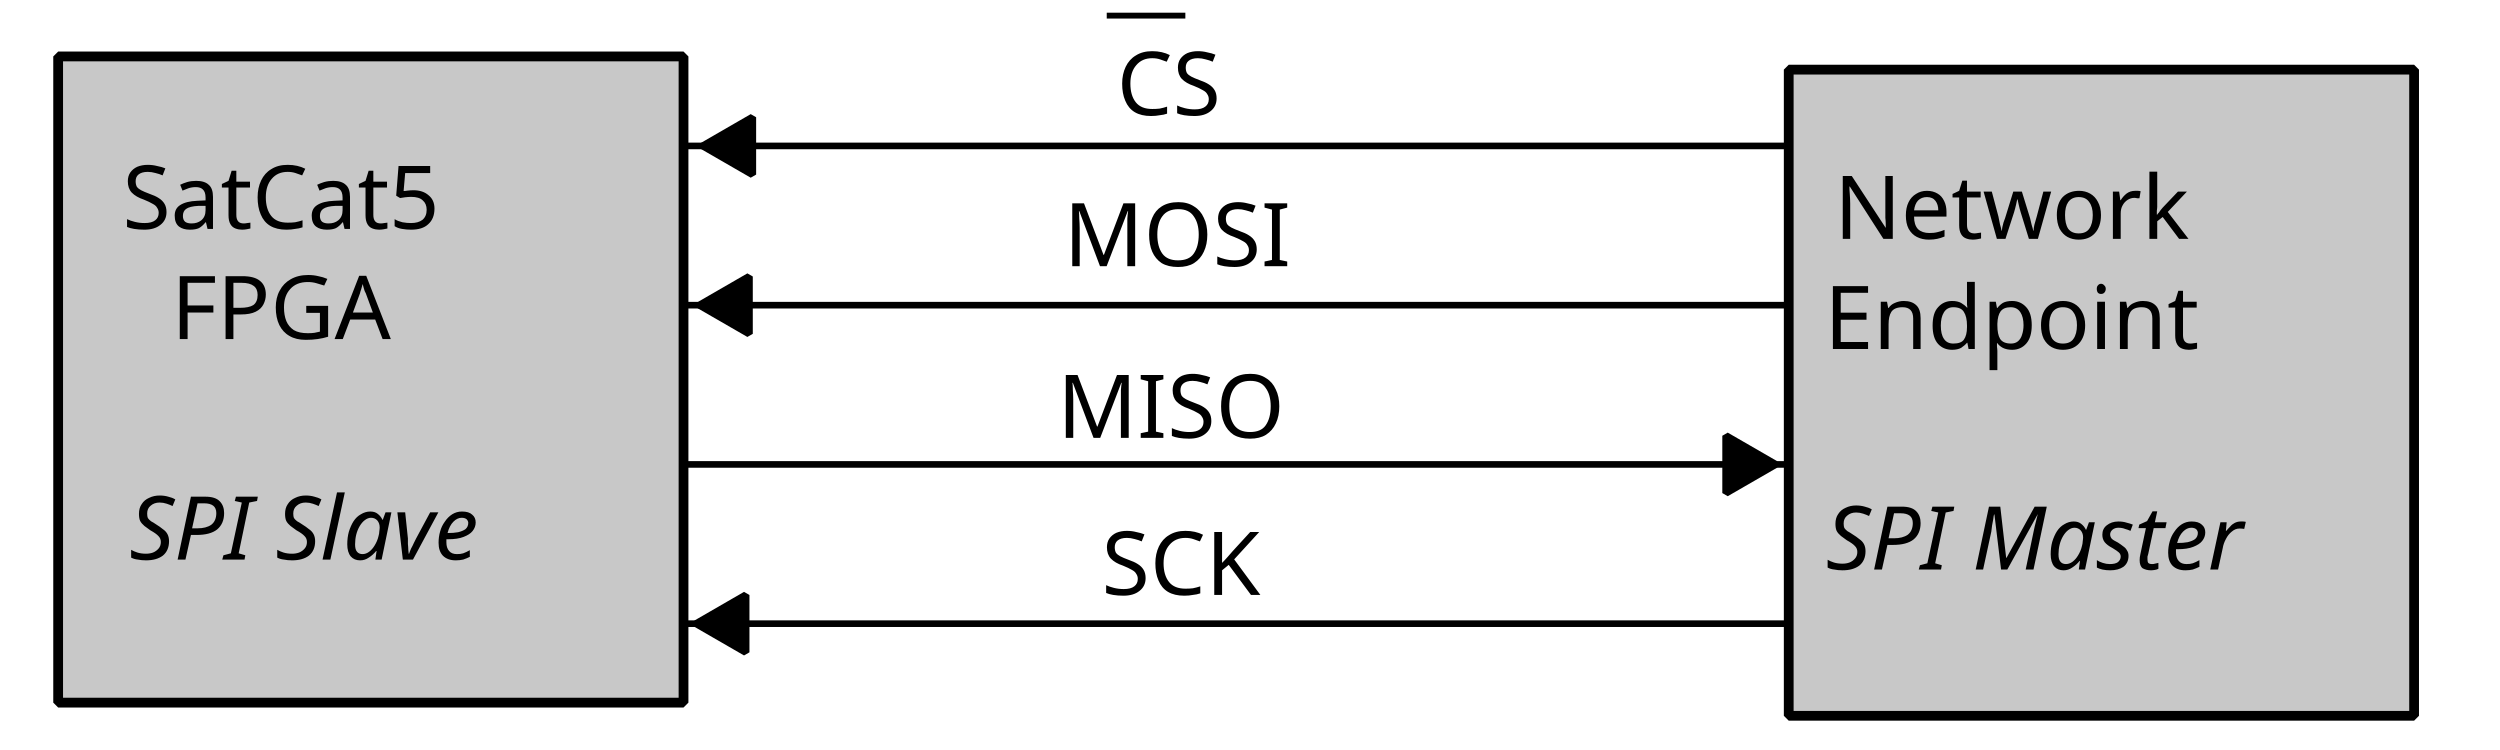
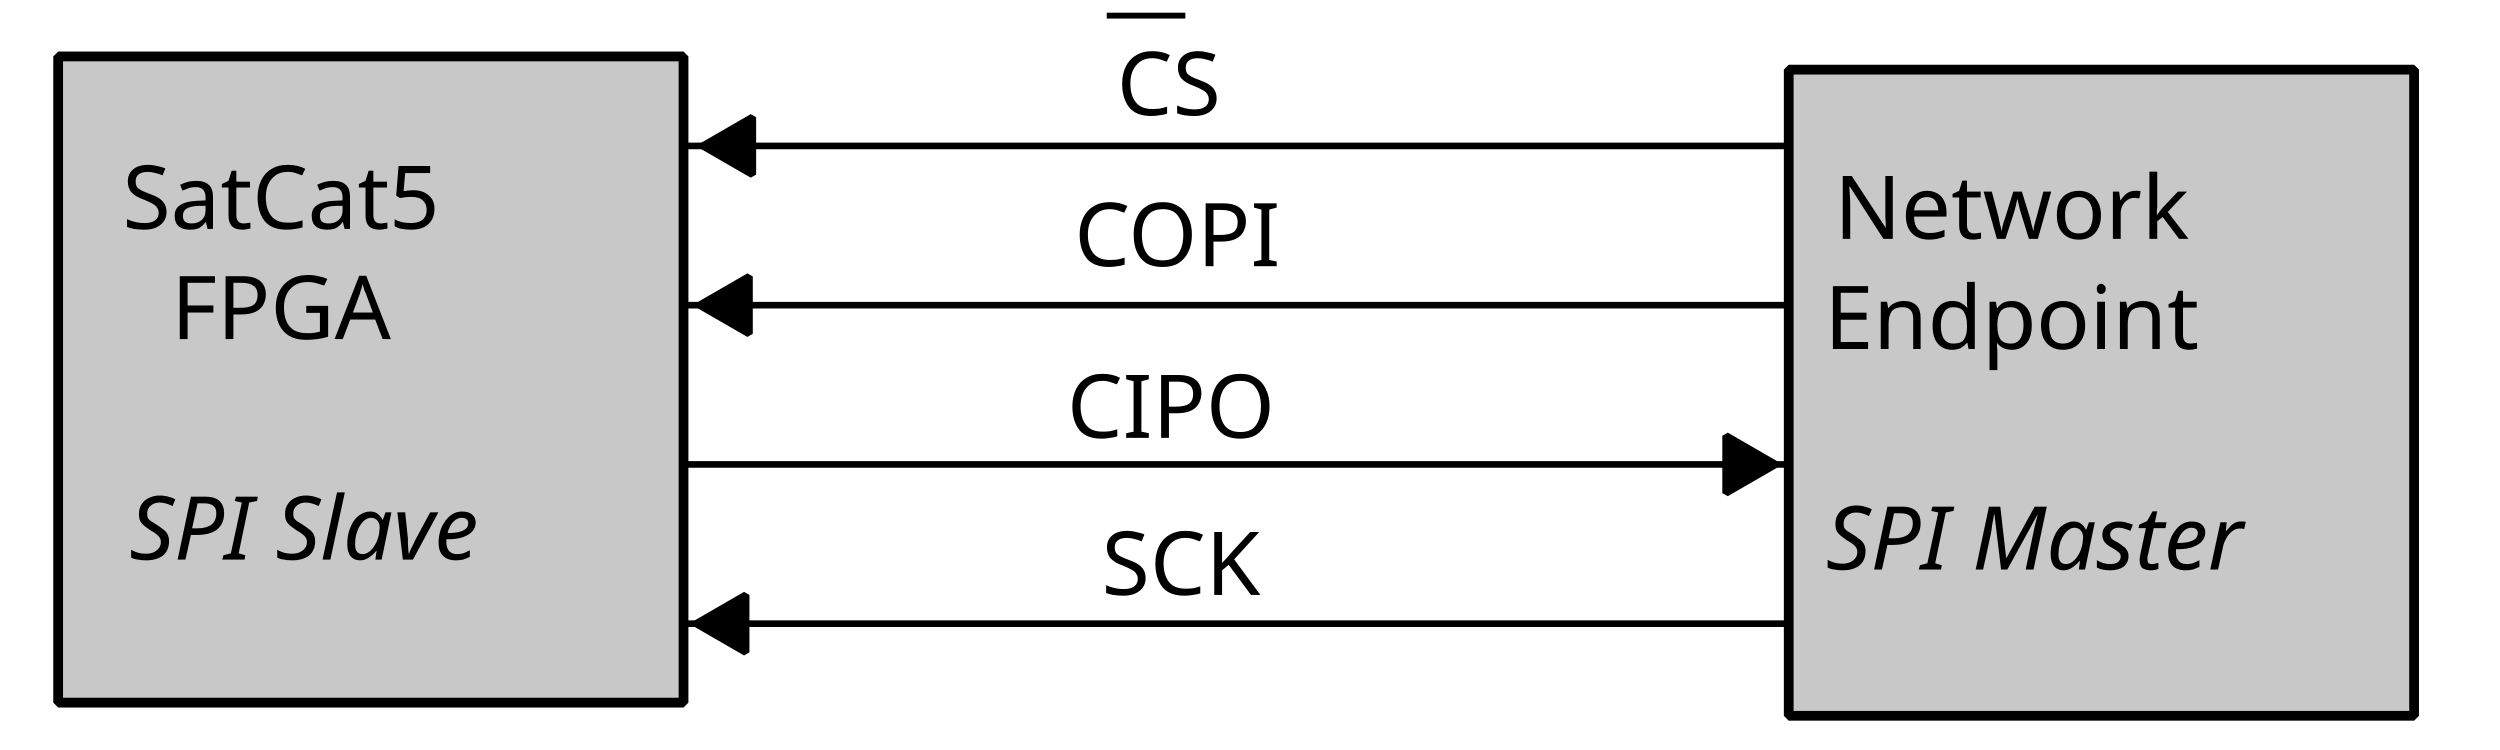
<svg xmlns="http://www.w3.org/2000/svg" width="100mm" height="30mm" viewBox="0 0 100 30" version="1.1" id="svg6540">
  <defs id="defs6534" />
  <g id="layer1" transform="translate(0,-267)">
    <rect style="opacity:1;fill:#c8c8c8;fill-opacity:1;stroke:#000000;stroke-width:0.391;stroke-linejoin:bevel;stroke-miterlimit:4;stroke-dasharray:none;stroke-dashoffset:0;stroke-opacity:1" id="rect6548" width="25.015" height="25.847" x="2.326" y="269.258" />
    <text xml:space="preserve" style="font-style:normal;font-weight:normal;font-size:3.528px;line-height:1.25;font-family:sans-serif;letter-spacing:0px;word-spacing:0px;fill:#000000;fill-opacity:1;stroke:none;stroke-width:0.265" x="14.451" y="276.153" id="text7095">
      <tspan x="14.451" y="276.153" style="text-align:center;text-anchor:middle;stroke-width:0.265" id="tspan7097">SatCat5</tspan>
      <tspan x="14.451" y="280.563" style="text-align:center;text-anchor:middle;stroke-width:0.265" id="tspan7131">FPGA</tspan>
      <tspan x="14.451" y="284.972" style="text-align:center;text-anchor:middle;stroke-width:0.265" id="tspan7379" />
      <tspan x="14.451" y="289.382" style="text-align:center;text-anchor:middle;stroke-width:0.265;font-style:italic" id="tspan7133">SPI Slave</tspan>
    </text>
    <rect style="opacity:1;fill:#c8c8c8;fill-opacity:1;stroke:#000000;stroke-width:0.391;stroke-linejoin:bevel;stroke-miterlimit:4;stroke-dasharray:none;stroke-dashoffset:0;stroke-opacity:1" id="rect6548-1" width="25.015" height="25.847" x="71.549" y="269.785" />
    <text xml:space="preserve" style="font-style:normal;font-weight:normal;font-size:3.528px;line-height:1.25;font-family:sans-serif;letter-spacing:0px;word-spacing:0px;fill:#000000;fill-opacity:1;stroke:none;stroke-width:0.265" x="83.674" y="276.554" id="text7095-8">
      <tspan x="83.674" y="276.554" style="text-align:center;text-anchor:middle;stroke-width:0.265" id="tspan7097-4">Network</tspan>
      <tspan x="83.674" y="280.964" style="text-align:center;text-anchor:middle;stroke-width:0.265" id="tspan7125">Endpoint</tspan>
      <tspan x="83.674" y="285.373" style="text-align:center;text-anchor:middle;stroke-width:0.265" id="tspan7387" />
      <tspan x="83.674" y="289.783" style="text-align:center;text-anchor:middle;stroke-width:0.265;font-style:italic" id="tspan7127">SPI Master</tspan>
    </text>
    <g id="g7179" transform="matrix(-1,0,0,1,99.34772,11.6511)">
      <path id="path7135" d="M 71.896,261.186 H 27.662" style="fill:none;stroke:#000000;stroke-width:0.265px;stroke-linecap:butt;stroke-linejoin:miter;stroke-opacity:1" />
      <path d="m 71.233,261.186 -1.986,1.146 v -2.293 z" id="path7141" style="opacity:1;fill:#000000;fill-opacity:1;stroke:#000000;stroke-width:0.289;stroke-linecap:butt;stroke-linejoin:bevel;stroke-miterlimit:4;stroke-dasharray:none;stroke-dashoffset:0;stroke-opacity:1" />
    </g>
    <g transform="translate(-0.2101769,24.39095)" id="g7179-8">
      <path id="path7135-6" d="M 27.529,261.186 H 71.762" style="fill:none;stroke:#000000;stroke-width:0.265px;stroke-linecap:butt;stroke-linejoin:miter;stroke-opacity:1" />
      <path d="m 71.233,261.186 -1.986,1.146 v -2.293 z" id="path7141-8" style="opacity:1;fill:#000000;fill-opacity:1;stroke:#000000;stroke-width:0.289;stroke-linecap:butt;stroke-linejoin:bevel;stroke-miterlimit:4;stroke-dasharray:none;stroke-dashoffset:0;stroke-opacity:1" />
    </g>
    <g transform="matrix(-1,0,0,1,99.21409,18.02103)" id="g7179-6">
      <path id="path7135-9" d="M 27.529,261.186 H 71.762" style="fill:none;stroke:#000000;stroke-width:0.265px;stroke-linecap:butt;stroke-linejoin:miter;stroke-opacity:1" />
      <path d="m 71.233,261.186 -1.986,1.146 v -2.293 z" id="path7141-0" style="opacity:1;fill:#000000;fill-opacity:1;stroke:#000000;stroke-width:0.289;stroke-linecap:butt;stroke-linejoin:bevel;stroke-miterlimit:4;stroke-dasharray:none;stroke-dashoffset:0;stroke-opacity:1" />
    </g>
    <g transform="matrix(-1,0,0,1,99.08045,30.76087)" id="g7179-5">
      <path id="path7135-4" d="M 27.529,261.186 H 71.762" style="fill:none;stroke:#000000;stroke-width:0.265px;stroke-linecap:butt;stroke-linejoin:miter;stroke-opacity:1" />
      <path d="m 71.233,261.186 -1.986,1.146 v -2.293 z" id="path7141-3" style="opacity:1;fill:#000000;fill-opacity:1;stroke:#000000;stroke-width:0.289;stroke-linecap:butt;stroke-linejoin:bevel;stroke-miterlimit:4;stroke-dasharray:none;stroke-dashoffset:0;stroke-opacity:1" />
    </g>
    <text xml:space="preserve" style="font-style:normal;font-variant:normal;font-weight:normal;font-stretch:normal;font-size:3.528px;line-height:1.25;font-family:sans-serif;-inkscape-font-specification:'sans-serif, Normal';font-variant-ligatures:normal;font-variant-caps:normal;font-variant-numeric:normal;font-feature-settings:normal;text-align:center;letter-spacing:0px;word-spacing:0px;writing-mode:lr-tb;text-anchor:middle;fill:#000000;fill-opacity:1;stroke:none;stroke-width:0.265" x="49.044" y="267.199" id="text7224">
      <tspan id="tspan7222" x="49.044" y="267.199" style="font-style:normal;font-variant:normal;font-weight:normal;font-stretch:normal;font-size:3.528px;font-family:sans-serif;-inkscape-font-specification:'sans-serif, Normal';font-variant-ligatures:normal;font-variant-caps:normal;font-variant-numeric:normal;font-feature-settings:normal;text-align:center;writing-mode:lr-tb;text-anchor:middle;stroke-width:0.265">__</tspan>
      <tspan x="49.044" y="271.609" style="font-style:normal;font-variant:normal;font-weight:normal;font-stretch:normal;font-size:3.528px;font-family:sans-serif;-inkscape-font-specification:'sans-serif, Normal';font-variant-ligatures:normal;font-variant-caps:normal;font-variant-numeric:normal;font-feature-settings:normal;text-align:center;writing-mode:lr-tb;text-anchor:middle;stroke-width:0.265" id="tspan7226">CS</tspan>
    </text>
    <text xml:space="preserve" style="font-style:normal;font-variant:normal;font-weight:normal;font-stretch:normal;font-size:3.528px;line-height:1.25;font-family:sans-serif;-inkscape-font-specification:'sans-serif, Normal';font-variant-ligatures:normal;font-variant-caps:normal;font-variant-numeric:normal;font-feature-settings:normal;text-align:center;letter-spacing:0px;word-spacing:0px;writing-mode:lr-tb;text-anchor:middle;fill:#000000;fill-opacity:1;stroke:none;stroke-width:0.265" x="49.383" y="277.645" id="text7224-5">
-       <tspan x="49.383" y="277.645" style="font-style:normal;font-variant:normal;font-weight:normal;font-stretch:normal;font-size:3.528px;font-family:sans-serif;-inkscape-font-specification:'sans-serif, Normal';font-variant-ligatures:normal;font-variant-caps:normal;font-variant-numeric:normal;font-feature-settings:normal;text-align:center;writing-mode:lr-tb;text-anchor:middle;stroke-width:0.265" id="tspan7226-0">MOSI</tspan>
+       <tspan x="49.383" y="277.645" style="font-style:normal;font-variant:normal;font-weight:normal;font-stretch:normal;font-size:3.528px;font-family:sans-serif;-inkscape-font-specification:'sans-serif, Normal';font-variant-ligatures:normal;font-variant-caps:normal;font-variant-numeric:normal;font-feature-settings:normal;text-align:center;writing-mode:lr-tb;text-anchor:middle;stroke-width:0.265" id="tspan7226-0">COPI</tspan>
    </text>
    <text xml:space="preserve" style="font-style:normal;font-variant:normal;font-weight:normal;font-stretch:normal;font-size:3.528px;line-height:1.25;font-family:sans-serif;-inkscape-font-specification:'sans-serif, Normal';font-variant-ligatures:normal;font-variant-caps:normal;font-variant-numeric:normal;font-feature-settings:normal;text-align:center;letter-spacing:0px;word-spacing:0px;writing-mode:lr-tb;text-anchor:middle;fill:#000000;fill-opacity:1;stroke:none;stroke-width:0.265" x="49.125" y="284.518" id="text7224-5-4">
-       <tspan x="49.125" y="284.518" style="font-style:normal;font-variant:normal;font-weight:normal;font-stretch:normal;font-size:3.528px;font-family:sans-serif;-inkscape-font-specification:'sans-serif, Normal';font-variant-ligatures:normal;font-variant-caps:normal;font-variant-numeric:normal;font-feature-settings:normal;text-align:center;writing-mode:lr-tb;text-anchor:middle;stroke-width:0.265" id="tspan7226-0-1">MISO</tspan>
+       <tspan x="49.125" y="284.518" style="font-style:normal;font-variant:normal;font-weight:normal;font-stretch:normal;font-size:3.528px;font-family:sans-serif;-inkscape-font-specification:'sans-serif, Normal';font-variant-ligatures:normal;font-variant-caps:normal;font-variant-numeric:normal;font-feature-settings:normal;text-align:center;writing-mode:lr-tb;text-anchor:middle;stroke-width:0.265" id="tspan7226-0-1">CIPO</tspan>
    </text>
    <text xml:space="preserve" style="font-style:normal;font-variant:normal;font-weight:normal;font-stretch:normal;font-size:3.528px;line-height:1.25;font-family:sans-serif;-inkscape-font-specification:'sans-serif, Normal';font-variant-ligatures:normal;font-variant-caps:normal;font-variant-numeric:normal;font-feature-settings:normal;text-align:center;letter-spacing:0px;word-spacing:0px;writing-mode:lr-tb;text-anchor:middle;fill:#000000;fill-opacity:1;stroke:none;stroke-width:0.265" x="49.526" y="290.799" id="text7224-5-3">
      <tspan x="49.526" y="290.799" style="font-style:normal;font-variant:normal;font-weight:normal;font-stretch:normal;font-size:3.528px;font-family:sans-serif;-inkscape-font-specification:'sans-serif, Normal';font-variant-ligatures:normal;font-variant-caps:normal;font-variant-numeric:normal;font-feature-settings:normal;text-align:center;writing-mode:lr-tb;text-anchor:middle;stroke-width:0.265" id="tspan7226-0-5">SCK</tspan>
    </text>
    <text xml:space="preserve" style="font-style:normal;font-weight:normal;font-size:3.528px;line-height:1.25;font-family:sans-serif;letter-spacing:0px;word-spacing:0px;fill:#000000;fill-opacity:1;stroke:none;stroke-width:0.265" x="85.259" y="276.821" id="text7383">
      <tspan id="tspan7381" x="85.259" y="280.04" style="stroke-width:0.265" />
      <tspan x="85.259" y="284.449" style="stroke-width:0.265" id="tspan7385" />
    </text>
  </g>
</svg>
